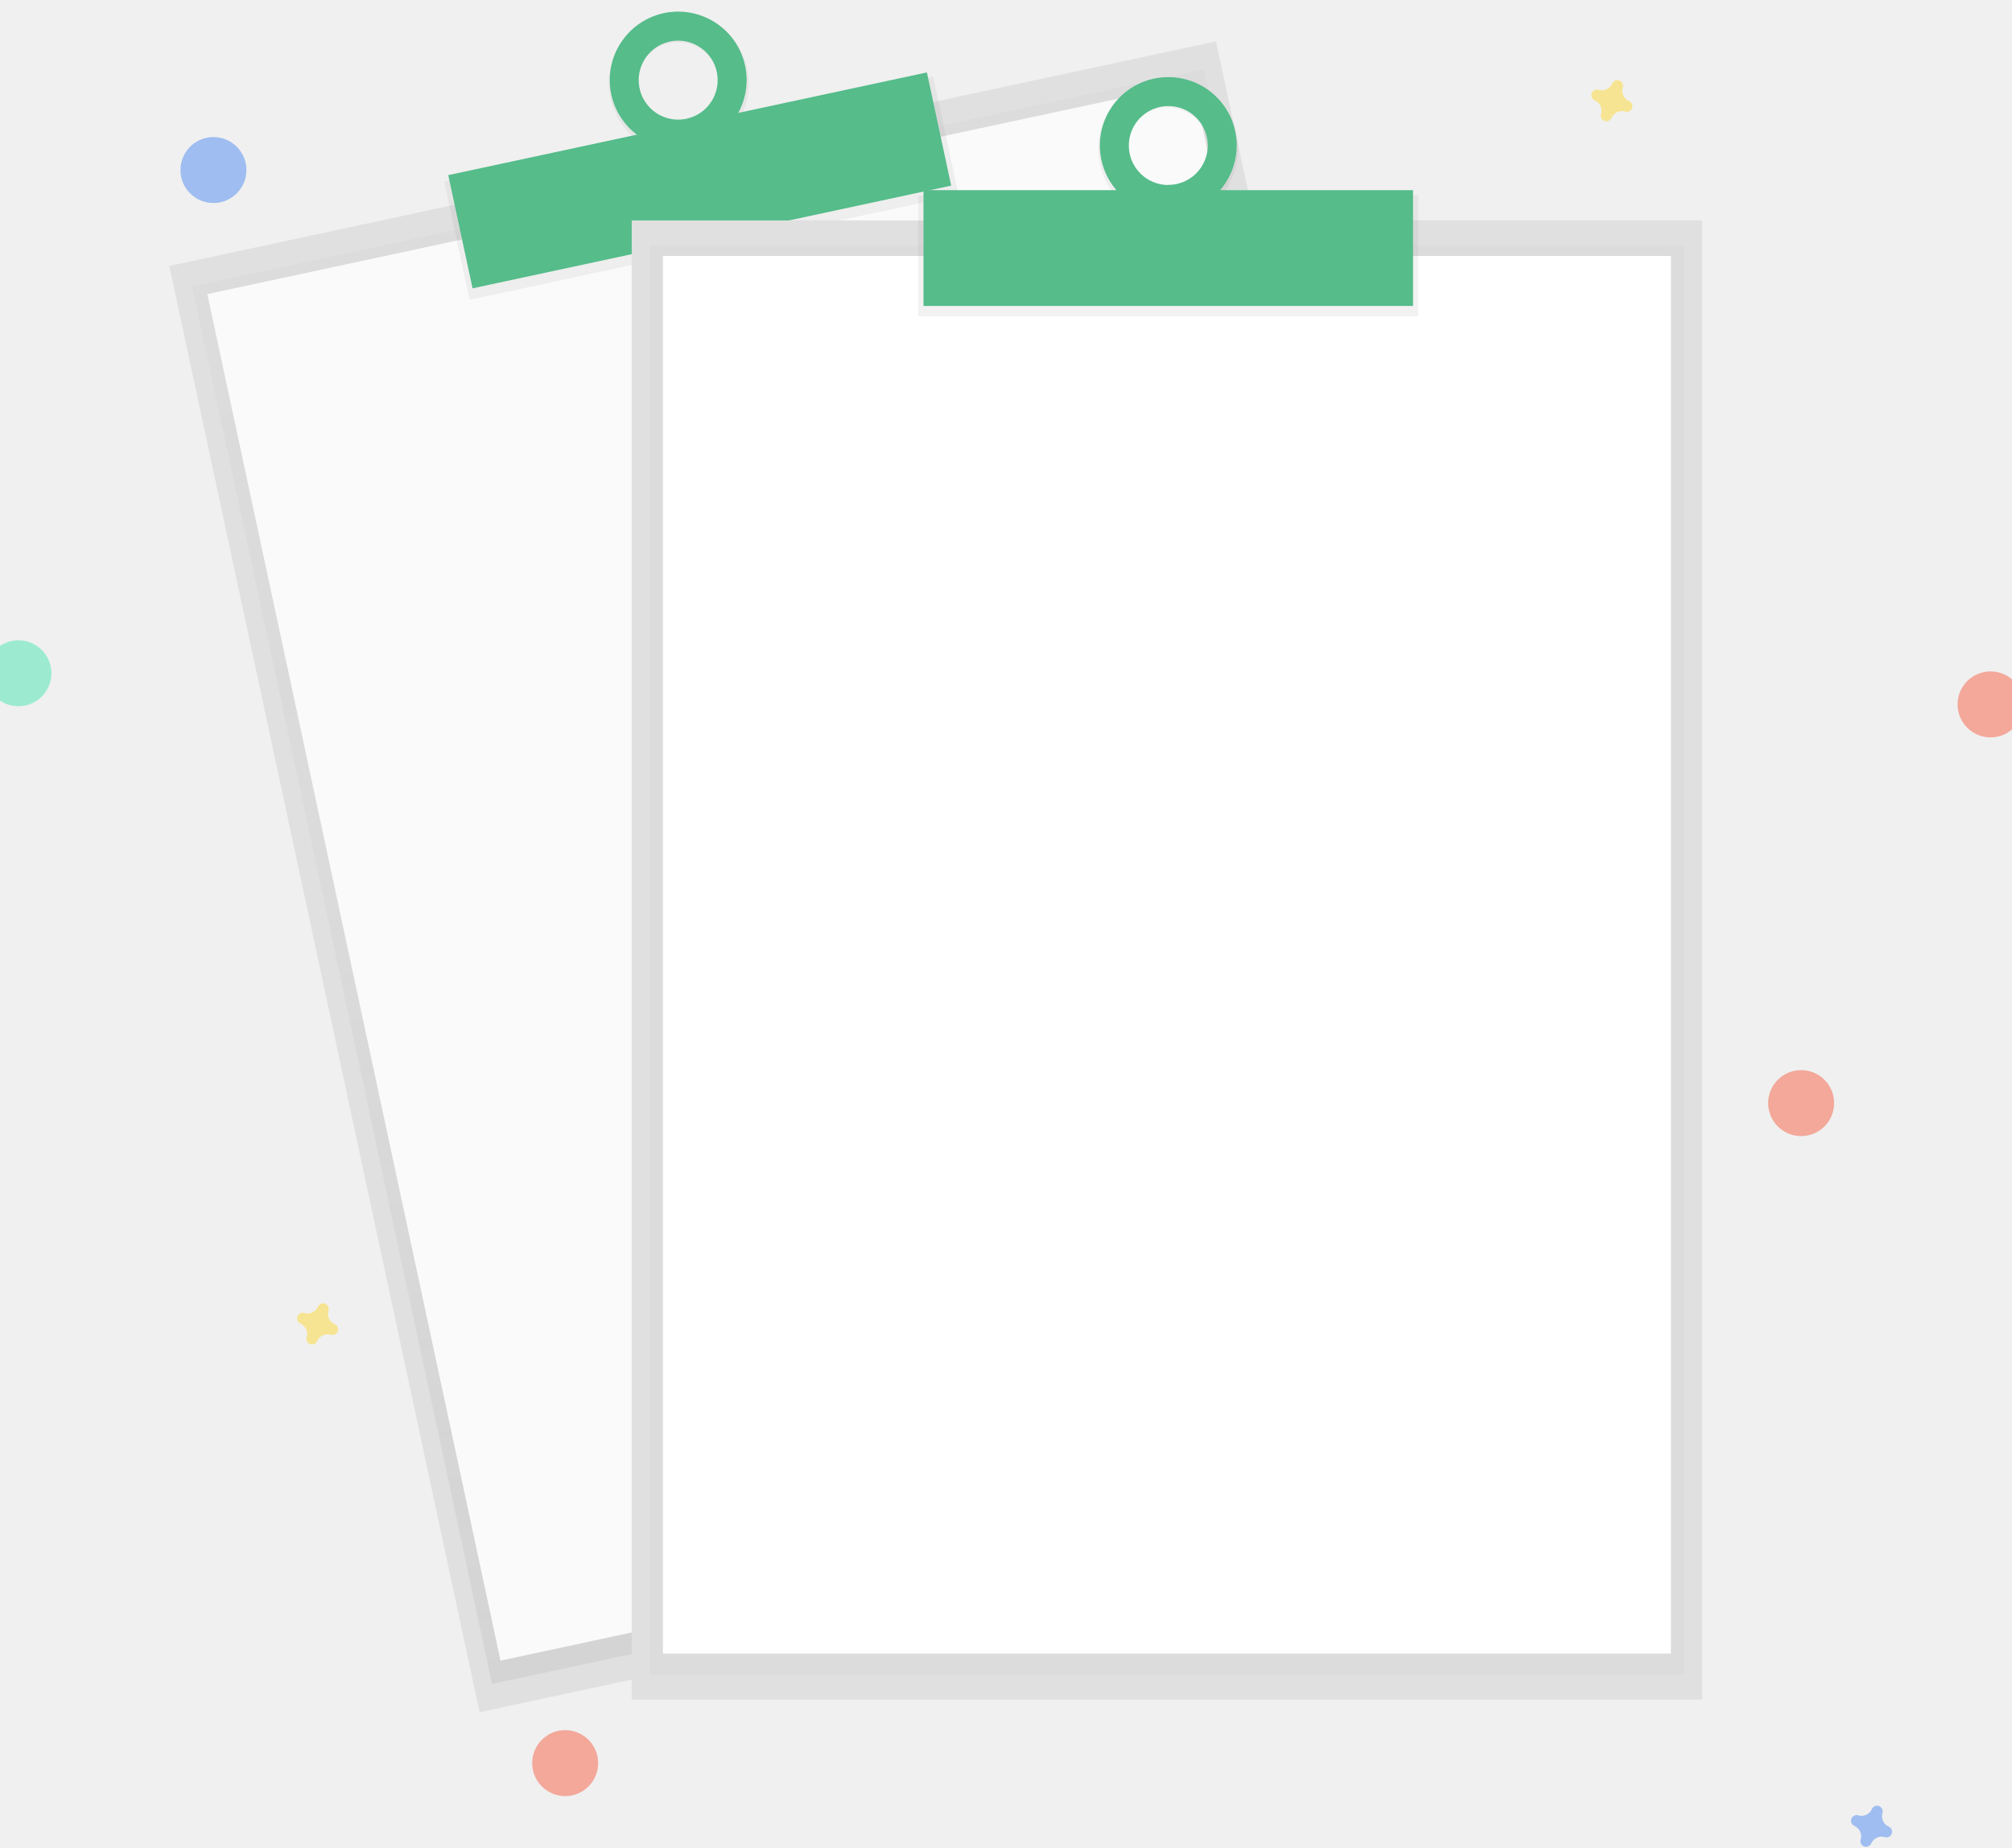
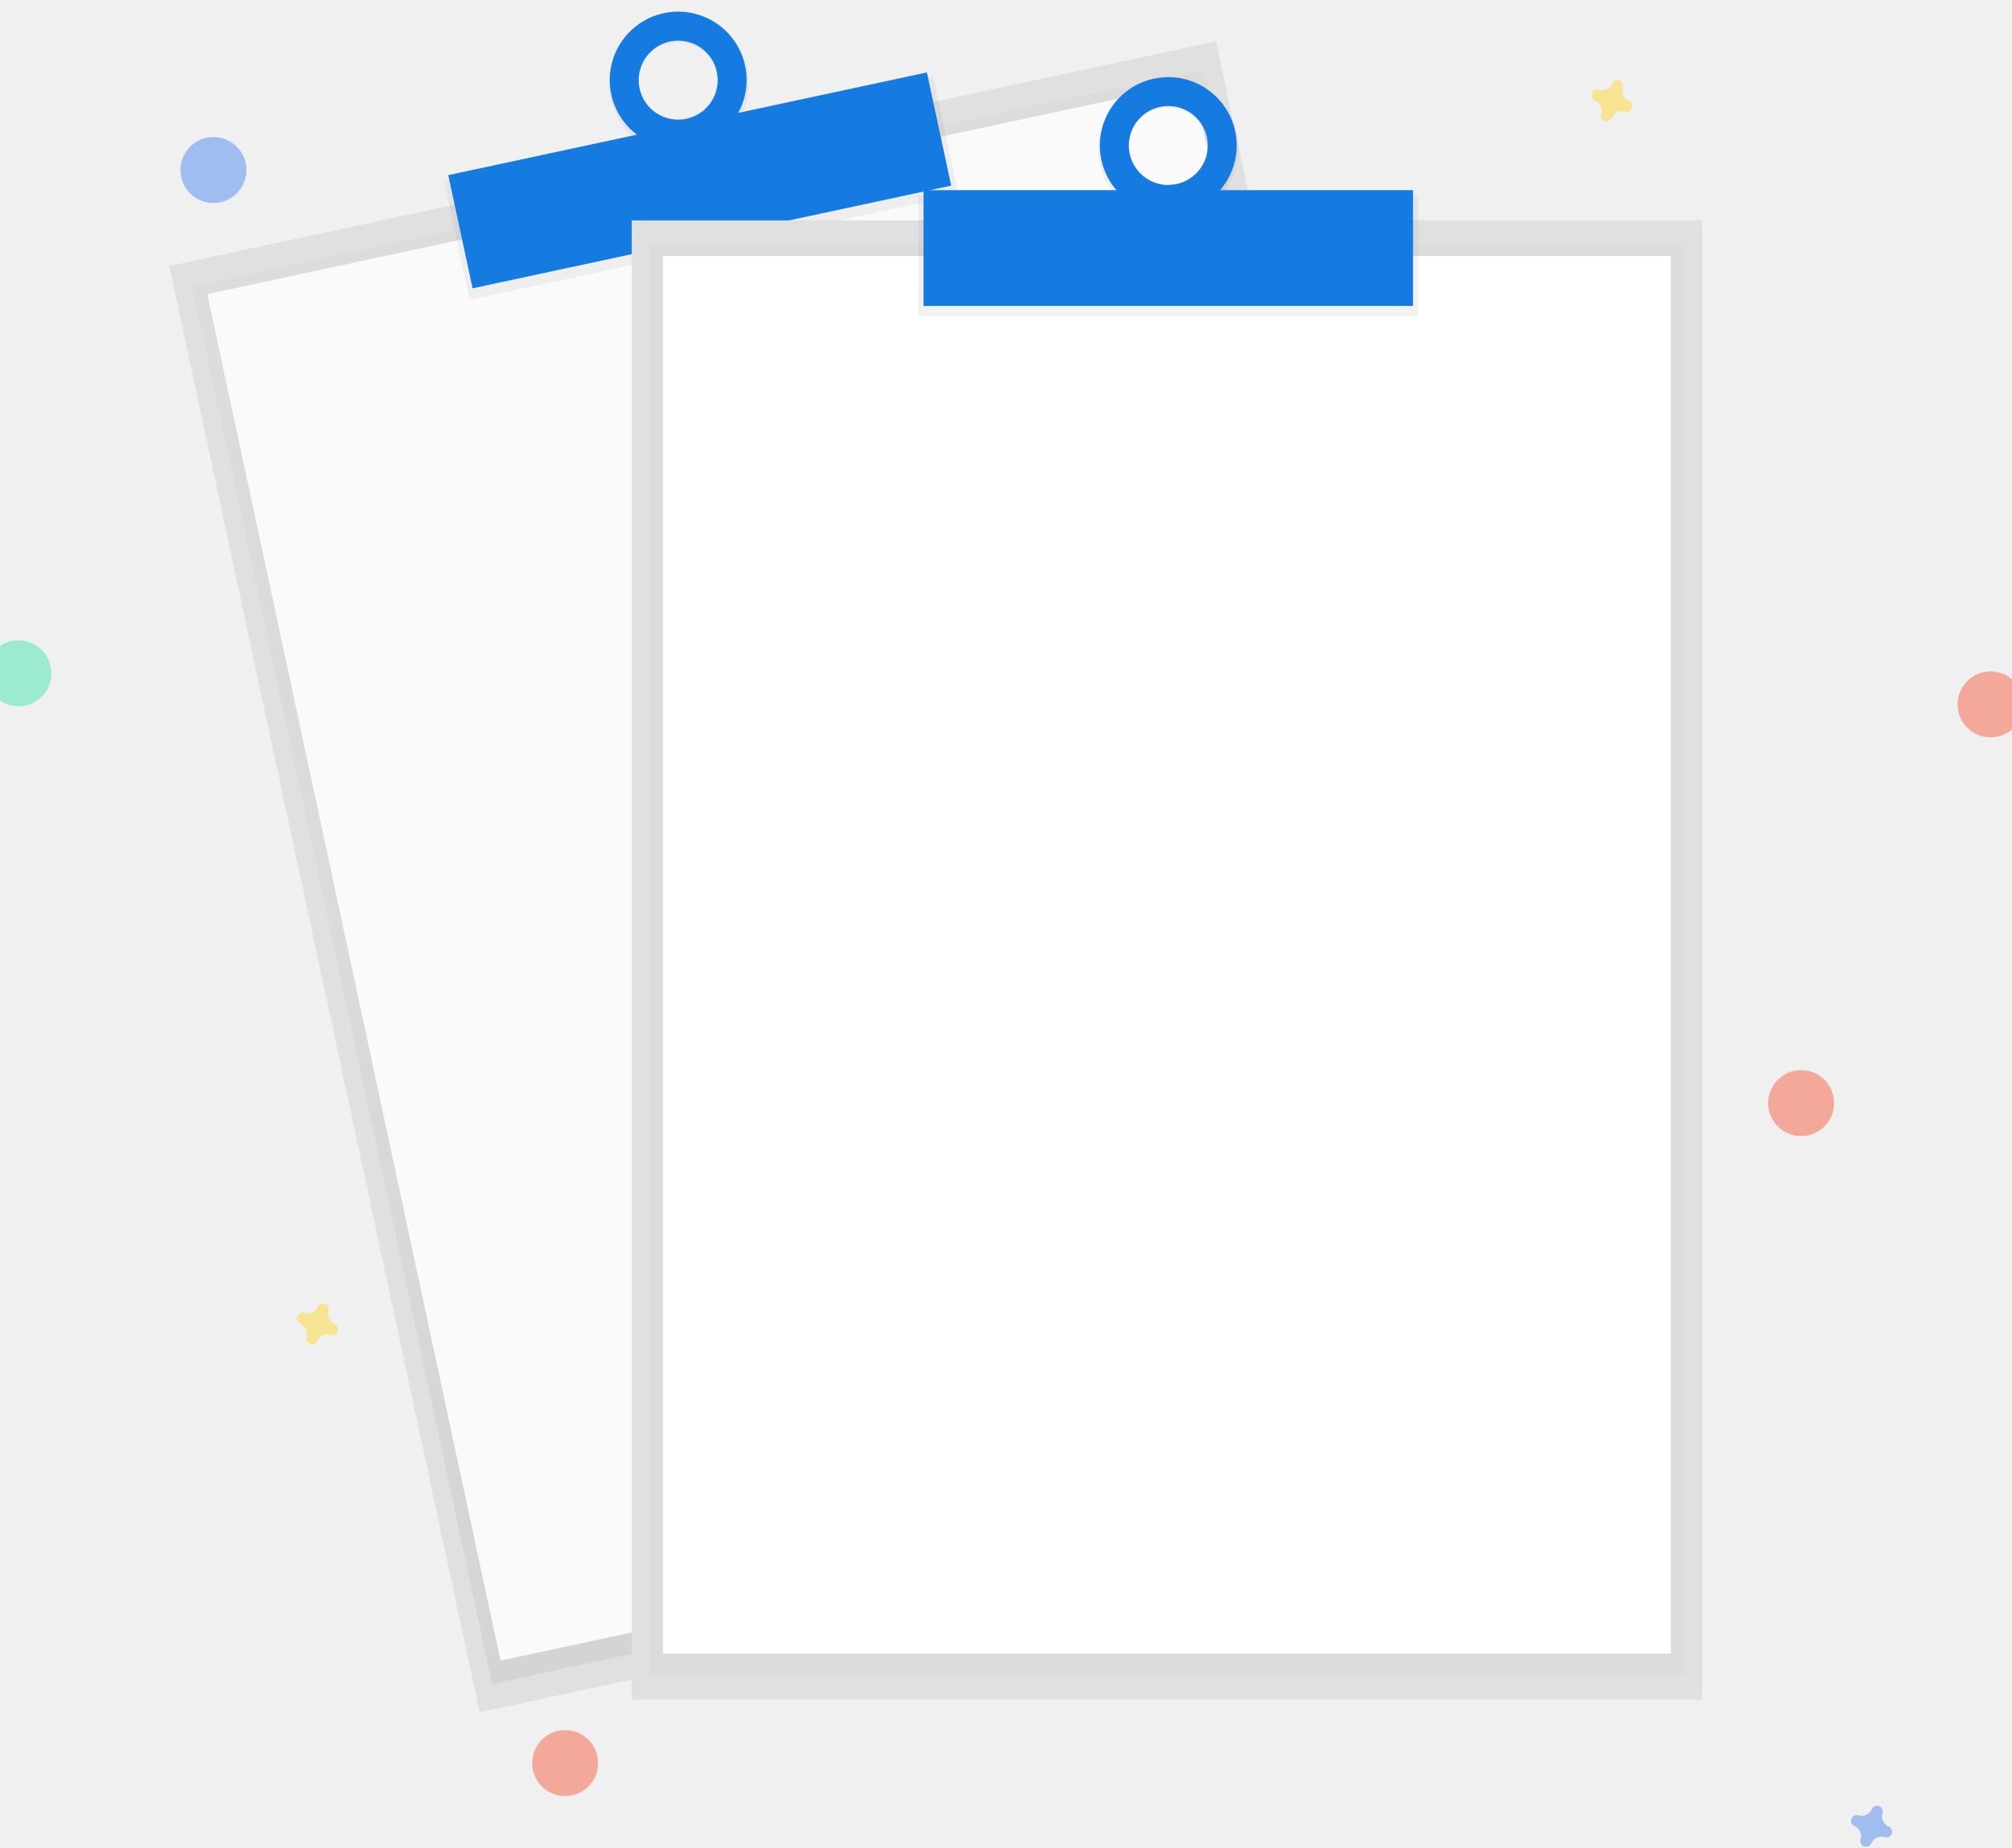
<svg xmlns="http://www.w3.org/2000/svg" width="61px" height="56px" viewBox="0 0 61 56" version="1.1">
  <defs>
    <linearGradient x1="49.999%" y1="100%" x2="49.999%" y2="0%" id="linearGradient-1">
      <stop stop-color="#808080" stop-opacity="0.25" offset="0%" />
      <stop stop-color="#808080" stop-opacity="0.12" offset="54%" />
      <stop stop-color="#808080" stop-opacity="0.1" offset="100%" />
    </linearGradient>
    <linearGradient x1="54017%" y1="18020%" x2="54017%" y2="13075%" id="linearGradient-2">
      <stop stop-color="#808080" stop-opacity="0.25" offset="0%" />
      <stop stop-color="#808080" stop-opacity="0.12" offset="54%" />
      <stop stop-color="#808080" stop-opacity="0.1" offset="100%" />
    </linearGradient>
    <linearGradient x1="54017%" y1="14086%" x2="54017%" y2="8243%" id="linearGradient-3">
      <stop stop-color="#808080" stop-opacity="0.25" offset="0%" />
      <stop stop-color="#808080" stop-opacity="0.12" offset="54%" />
      <stop stop-color="#808080" stop-opacity="0.1" offset="100%" />
    </linearGradient>
    <linearGradient x1="47640%" y1="71053%" x2="47640%" y2="12712%" id="linearGradient-4">
      <stop stop-color="#808080" stop-opacity="0.25" offset="0%" />
      <stop stop-color="#808080" stop-opacity="0.12" offset="54%" />
      <stop stop-color="#808080" stop-opacity="0.1" offset="100%" />
    </linearGradient>
    <linearGradient x1="47694%" y1="15613%" x2="47694%" y2="10668%" id="linearGradient-5">
      <stop stop-color="#808080" stop-opacity="0.25" offset="0%" />
      <stop stop-color="#808080" stop-opacity="0.12" offset="54%" />
      <stop stop-color="#808080" stop-opacity="0.1" offset="100%" />
    </linearGradient>
    <linearGradient x1="66686%" y1="17639%" x2="66686%" y2="11795%" id="linearGradient-6">
      <stop stop-color="#808080" stop-opacity="0.25" offset="0%" />
      <stop stop-color="#808080" stop-opacity="0.12" offset="54%" />
      <stop stop-color="#808080" stop-opacity="0.1" offset="100%" />
    </linearGradient>
  </defs>
  <g id="Guide" stroke="none" stroke-width="1" fill="none" fill-rule="evenodd">
    <g id="空状态" transform="translate(-677, -319)">
      <g id="Group-7" transform="translate(107, 200)">
        <g id="Group-20" transform="translate(1, 97)">
          <g id="undraw_no_data_qbuo" transform="translate(569, 20)">
            <rect id="Rectangle-path" fill="#E0E0E0" fill-rule="nonzero" transform="translate(25.70305, 28.57968) rotate(-12.11) translate(-25.70305, -28.57968) " x="9.476" y="6.159" width="32.455" height="44.842" />
            <g id="Group" opacity="0.5" transform="translate(5.792574, 4.084507)" fill="url(#linearGradient-1)" fill-rule="nonzero">
              <rect id="Rectangle-path" transform="translate(19.91092, 24.49546) rotate(-12.11) translate(-19.91092, -24.49546) " x="4.232" y="2.832" width="31.358" height="43.326" />
            </g>
            <rect id="Rectangle-path" fill="#FAFAFA" fill-rule="nonzero" transform="translate(25.66959, 28.42381) rotate(-12.11) translate(-25.66959, -28.42381) " x="10.39" y="7.239" width="30.56" height="42.369" />
            <rect id="Rectangle-path" fill="url(#linearGradient-2)" fill-rule="nonzero" transform="translate(21.26436, 7.701773) rotate(-12.11) translate(-21.26436, -7.701773) " x="13.684" y="5.866" width="15.16" height="3.672" />
            <path d="M20.126,2.399 C18.982,2.645 18.258,3.794 18.51,4.965 C18.761,6.136 19.892,6.888 21.034,6.642 C22.177,6.396 22.903,5.247 22.651,4.076 C22.399,2.905 21.271,2.154 20.126,2.399 Z M20.844,5.749 C20.35,5.867 19.833,5.674 19.536,5.26 C19.24,4.847 19.223,4.296 19.494,3.865 C19.764,3.434 20.268,3.21 20.769,3.297 C21.27,3.385 21.669,3.767 21.777,4.263 C21.851,4.584 21.794,4.921 21.619,5.2 C21.444,5.479 21.165,5.676 20.844,5.749 Z" id="Shape" fill="url(#linearGradient-3)" fill-rule="nonzero" />
-             <rect id="Rectangle-path" fill="#55BC8A" fill-rule="nonzero" transform="translate(21.21432, 7.468617) rotate(-12.11) translate(-21.21432, -7.468617) " x="13.794" y="5.713" width="14.841" height="3.51" />
-             <path d="M20.126,2.399 C19.006,2.64 18.293,3.743 18.533,4.863 C18.774,5.983 19.877,6.696 20.997,6.455 C22.117,6.215 22.83,5.112 22.59,3.992 C22.474,3.455 22.15,2.984 21.688,2.686 C21.226,2.387 20.664,2.284 20.126,2.399 Z M20.812,5.6 C20.339,5.702 19.851,5.508 19.576,5.11 C19.301,4.711 19.293,4.186 19.556,3.78 C19.819,3.373 20.301,3.165 20.777,3.252 C21.254,3.34 21.63,3.705 21.732,4.179 C21.87,4.825 21.459,5.462 20.812,5.6 Z" id="Shape" fill="#55BC8A" fill-rule="nonzero" />
+             <rect id="Rectangle-path" fill="#167be0" fill-rule="nonzero" transform="translate(21.21432, 7.468617) rotate(-12.11) translate(-21.21432, -7.468617) " x="13.794" y="5.713" width="14.841" height="3.51" />
+             <path d="M20.126,2.399 C19.006,2.64 18.293,3.743 18.533,4.863 C18.774,5.983 19.877,6.696 20.997,6.455 C22.117,6.215 22.83,5.112 22.59,3.992 C22.474,3.455 22.15,2.984 21.688,2.686 C21.226,2.387 20.664,2.284 20.126,2.399 Z M20.812,5.6 C20.339,5.702 19.851,5.508 19.576,5.11 C19.301,4.711 19.293,4.186 19.556,3.78 C19.819,3.373 20.301,3.165 20.777,3.252 C21.254,3.34 21.63,3.705 21.732,4.179 C21.87,4.825 21.459,5.462 20.812,5.6 Z" id="Shape" fill="#167be0" fill-rule="nonzero" />
            <rect id="Rectangle-path" fill="#E0E0E0" fill-rule="nonzero" x="19.152" y="8.682" width="32.455" height="44.842" />
            <g id="Group" opacity="0.5" transform="translate(19.6799, 9.431498)" fill="url(#linearGradient-4)" fill-rule="nonzero">
              <rect id="Rectangle-path" x="0.021" y="0.009" width="31.358" height="43.326" />
            </g>
            <rect id="Rectangle-path" fill="#FFFFFF" fill-rule="nonzero" x="20.099" y="9.76" width="30.56" height="42.369" />
            <rect id="Rectangle-path" fill="url(#linearGradient-5)" fill-rule="nonzero" x="27.839" y="7.922" width="15.16" height="3.672" />
            <path d="M35.419,4.338 C34.249,4.338 33.3,5.309 33.3,6.508 C33.3,7.706 34.249,8.678 35.419,8.678 C36.59,8.678 37.539,7.706 37.539,6.508 C37.539,5.309 36.59,4.338 35.419,4.338 Z M35.419,7.76 C34.91,7.772 34.445,7.475 34.242,7.008 C34.038,6.541 34.138,5.998 34.494,5.633 C34.849,5.269 35.39,5.156 35.862,5.348 C36.333,5.54 36.642,5.999 36.642,6.508 C36.647,7.189 36.1,7.746 35.419,7.754 L35.419,7.76 Z" id="Shape" fill="url(#linearGradient-6)" fill-rule="nonzero" />
-             <rect id="Rectangle-path" fill="#55BC8A" fill-rule="nonzero" x="27.999" y="7.765" width="14.841" height="3.51" />
-             <path d="M35.419,4.338 C34.58,4.338 33.824,4.843 33.503,5.618 C33.182,6.393 33.359,7.285 33.953,7.879 C34.546,8.472 35.438,8.649 36.213,8.328 C36.988,8.007 37.494,7.251 37.494,6.412 C37.494,5.266 36.565,4.338 35.419,4.338 Z M35.419,7.609 C34.759,7.608 34.224,7.073 34.224,6.412 C34.224,5.751 34.759,5.216 35.419,5.215 C36.08,5.214 36.616,5.748 36.618,6.409 C36.618,6.727 36.491,7.031 36.267,7.256 C36.042,7.48 35.737,7.606 35.419,7.605 L35.419,7.609 Z" id="Shape" fill="#55BC8A" fill-rule="nonzero" />
+             <rect id="Rectangle-path" fill="#167be0" fill-rule="nonzero" x="27.999" y="7.765" width="14.841" height="3.51" />
+             <path d="M35.419,4.338 C34.58,4.338 33.824,4.843 33.503,5.618 C33.182,6.393 33.359,7.285 33.953,7.879 C34.546,8.472 35.438,8.649 36.213,8.328 C36.988,8.007 37.494,7.251 37.494,6.412 C37.494,5.266 36.565,4.338 35.419,4.338 Z M35.419,7.609 C34.759,7.608 34.224,7.073 34.224,6.412 C34.224,5.751 34.759,5.216 35.419,5.215 C36.08,5.214 36.616,5.748 36.618,6.409 C36.618,6.727 36.491,7.031 36.267,7.256 C36.042,7.48 35.737,7.606 35.419,7.605 L35.419,7.609 Z" id="Shape" fill="#167be0" fill-rule="nonzero" />
            <g id="Group" opacity="0.5" transform="translate(0.445583, 54.73239)" />
            <path d="M57.263,57.373 C57.104,57.304 57.022,57.126 57.072,56.96 C57.076,56.947 57.079,56.935 57.08,56.922 C57.084,56.846 57.039,56.777 56.968,56.75 C56.897,56.724 56.817,56.748 56.772,56.808 C56.764,56.818 56.757,56.83 56.752,56.841 C56.683,57.001 56.505,57.083 56.339,57.032 C56.326,57.028 56.314,57.026 56.301,57.025 C56.225,57.02 56.156,57.066 56.13,57.137 C56.103,57.208 56.127,57.288 56.187,57.333 C56.198,57.341 56.209,57.347 56.221,57.352 C56.38,57.422 56.462,57.6 56.411,57.766 C56.408,57.778 56.405,57.791 56.404,57.804 C56.4,57.879 56.445,57.949 56.516,57.975 C56.587,58.001 56.667,57.978 56.712,57.918 C56.72,57.907 56.726,57.896 56.732,57.884 C56.801,57.725 56.979,57.643 57.145,57.693 C57.158,57.697 57.17,57.7 57.183,57.701 C57.259,57.705 57.328,57.66 57.354,57.589 C57.381,57.518 57.357,57.438 57.297,57.393 C57.286,57.385 57.275,57.378 57.263,57.373 Z" id="Shape" fill="#4D8AF0" fill-rule="nonzero" opacity="0.5" />
            <path d="M10.15,42.145 C9.99,42.075 9.908,41.897 9.959,41.731 C9.963,41.719 9.965,41.706 9.966,41.693 C9.971,41.618 9.925,41.548 9.854,41.522 C9.783,41.496 9.704,41.519 9.658,41.58 C9.65,41.59 9.644,41.601 9.639,41.613 C9.569,41.772 9.391,41.854 9.225,41.804 C9.213,41.8 9.2,41.797 9.187,41.796 C9.112,41.792 9.042,41.837 9.016,41.908 C8.99,41.979 9.013,42.059 9.074,42.105 C9.084,42.112 9.095,42.119 9.107,42.124 C9.266,42.193 9.348,42.371 9.298,42.538 C9.294,42.55 9.291,42.563 9.29,42.575 C9.286,42.651 9.331,42.721 9.402,42.747 C9.473,42.773 9.553,42.749 9.599,42.689 C9.606,42.679 9.613,42.667 9.618,42.656 C9.687,42.496 9.865,42.414 10.032,42.465 C10.044,42.469 10.057,42.471 10.069,42.472 C10.145,42.477 10.215,42.431 10.241,42.36 C10.267,42.289 10.243,42.21 10.183,42.164 C10.173,42.156 10.161,42.15 10.15,42.145 Z" id="Shape" fill="#FDD835" fill-rule="nonzero" opacity="0.5" />
            <path d="M49.391,5.063 C49.232,4.994 49.15,4.816 49.2,4.65 C49.204,4.637 49.207,4.625 49.208,4.612 C49.212,4.536 49.167,4.467 49.096,4.441 C49.025,4.414 48.945,4.438 48.9,4.498 C48.892,4.509 48.886,4.52 48.88,4.532 C48.811,4.691 48.633,4.773 48.467,4.722 C48.454,4.718 48.442,4.716 48.429,4.715 C48.353,4.71 48.284,4.756 48.258,4.827 C48.231,4.898 48.255,4.978 48.315,5.023 C48.326,5.031 48.337,5.037 48.349,5.043 C48.508,5.112 48.59,5.29 48.54,5.456 C48.536,5.468 48.533,5.481 48.532,5.494 C48.528,5.57 48.573,5.639 48.644,5.665 C48.715,5.691 48.795,5.668 48.84,5.608 C48.848,5.597 48.855,5.586 48.86,5.574 C48.929,5.415 49.107,5.333 49.273,5.383 C49.286,5.387 49.298,5.39 49.311,5.391 C49.387,5.395 49.456,5.35 49.482,5.279 C49.509,5.208 49.485,5.128 49.425,5.083 C49.414,5.075 49.403,5.068 49.391,5.063 Z" id="Shape" fill="#FDD835" fill-rule="nonzero" opacity="0.5" />
            <circle id="Oval" fill="#F55F44" fill-rule="nonzero" opacity="0.5" cx="60.35" cy="23.354" r="1" />
            <circle id="Oval" fill="#F55F44" fill-rule="nonzero" opacity="0.5" cx="17.135" cy="55.449" r="1" />
            <circle id="Oval" fill="#F55F44" fill-rule="nonzero" opacity="0.5" cx="54.607" cy="35.441" r="1" />
            <circle id="Oval" fill="#4D8AF0" fill-rule="nonzero" opacity="0.5" cx="6.471" cy="7.155" r="1" />
            <circle id="Oval" fill="#47E6B1" fill-rule="nonzero" opacity="0.5" cx="0.559" cy="22.41" r="1" />
          </g>
        </g>
      </g>
    </g>
  </g>
</svg>
